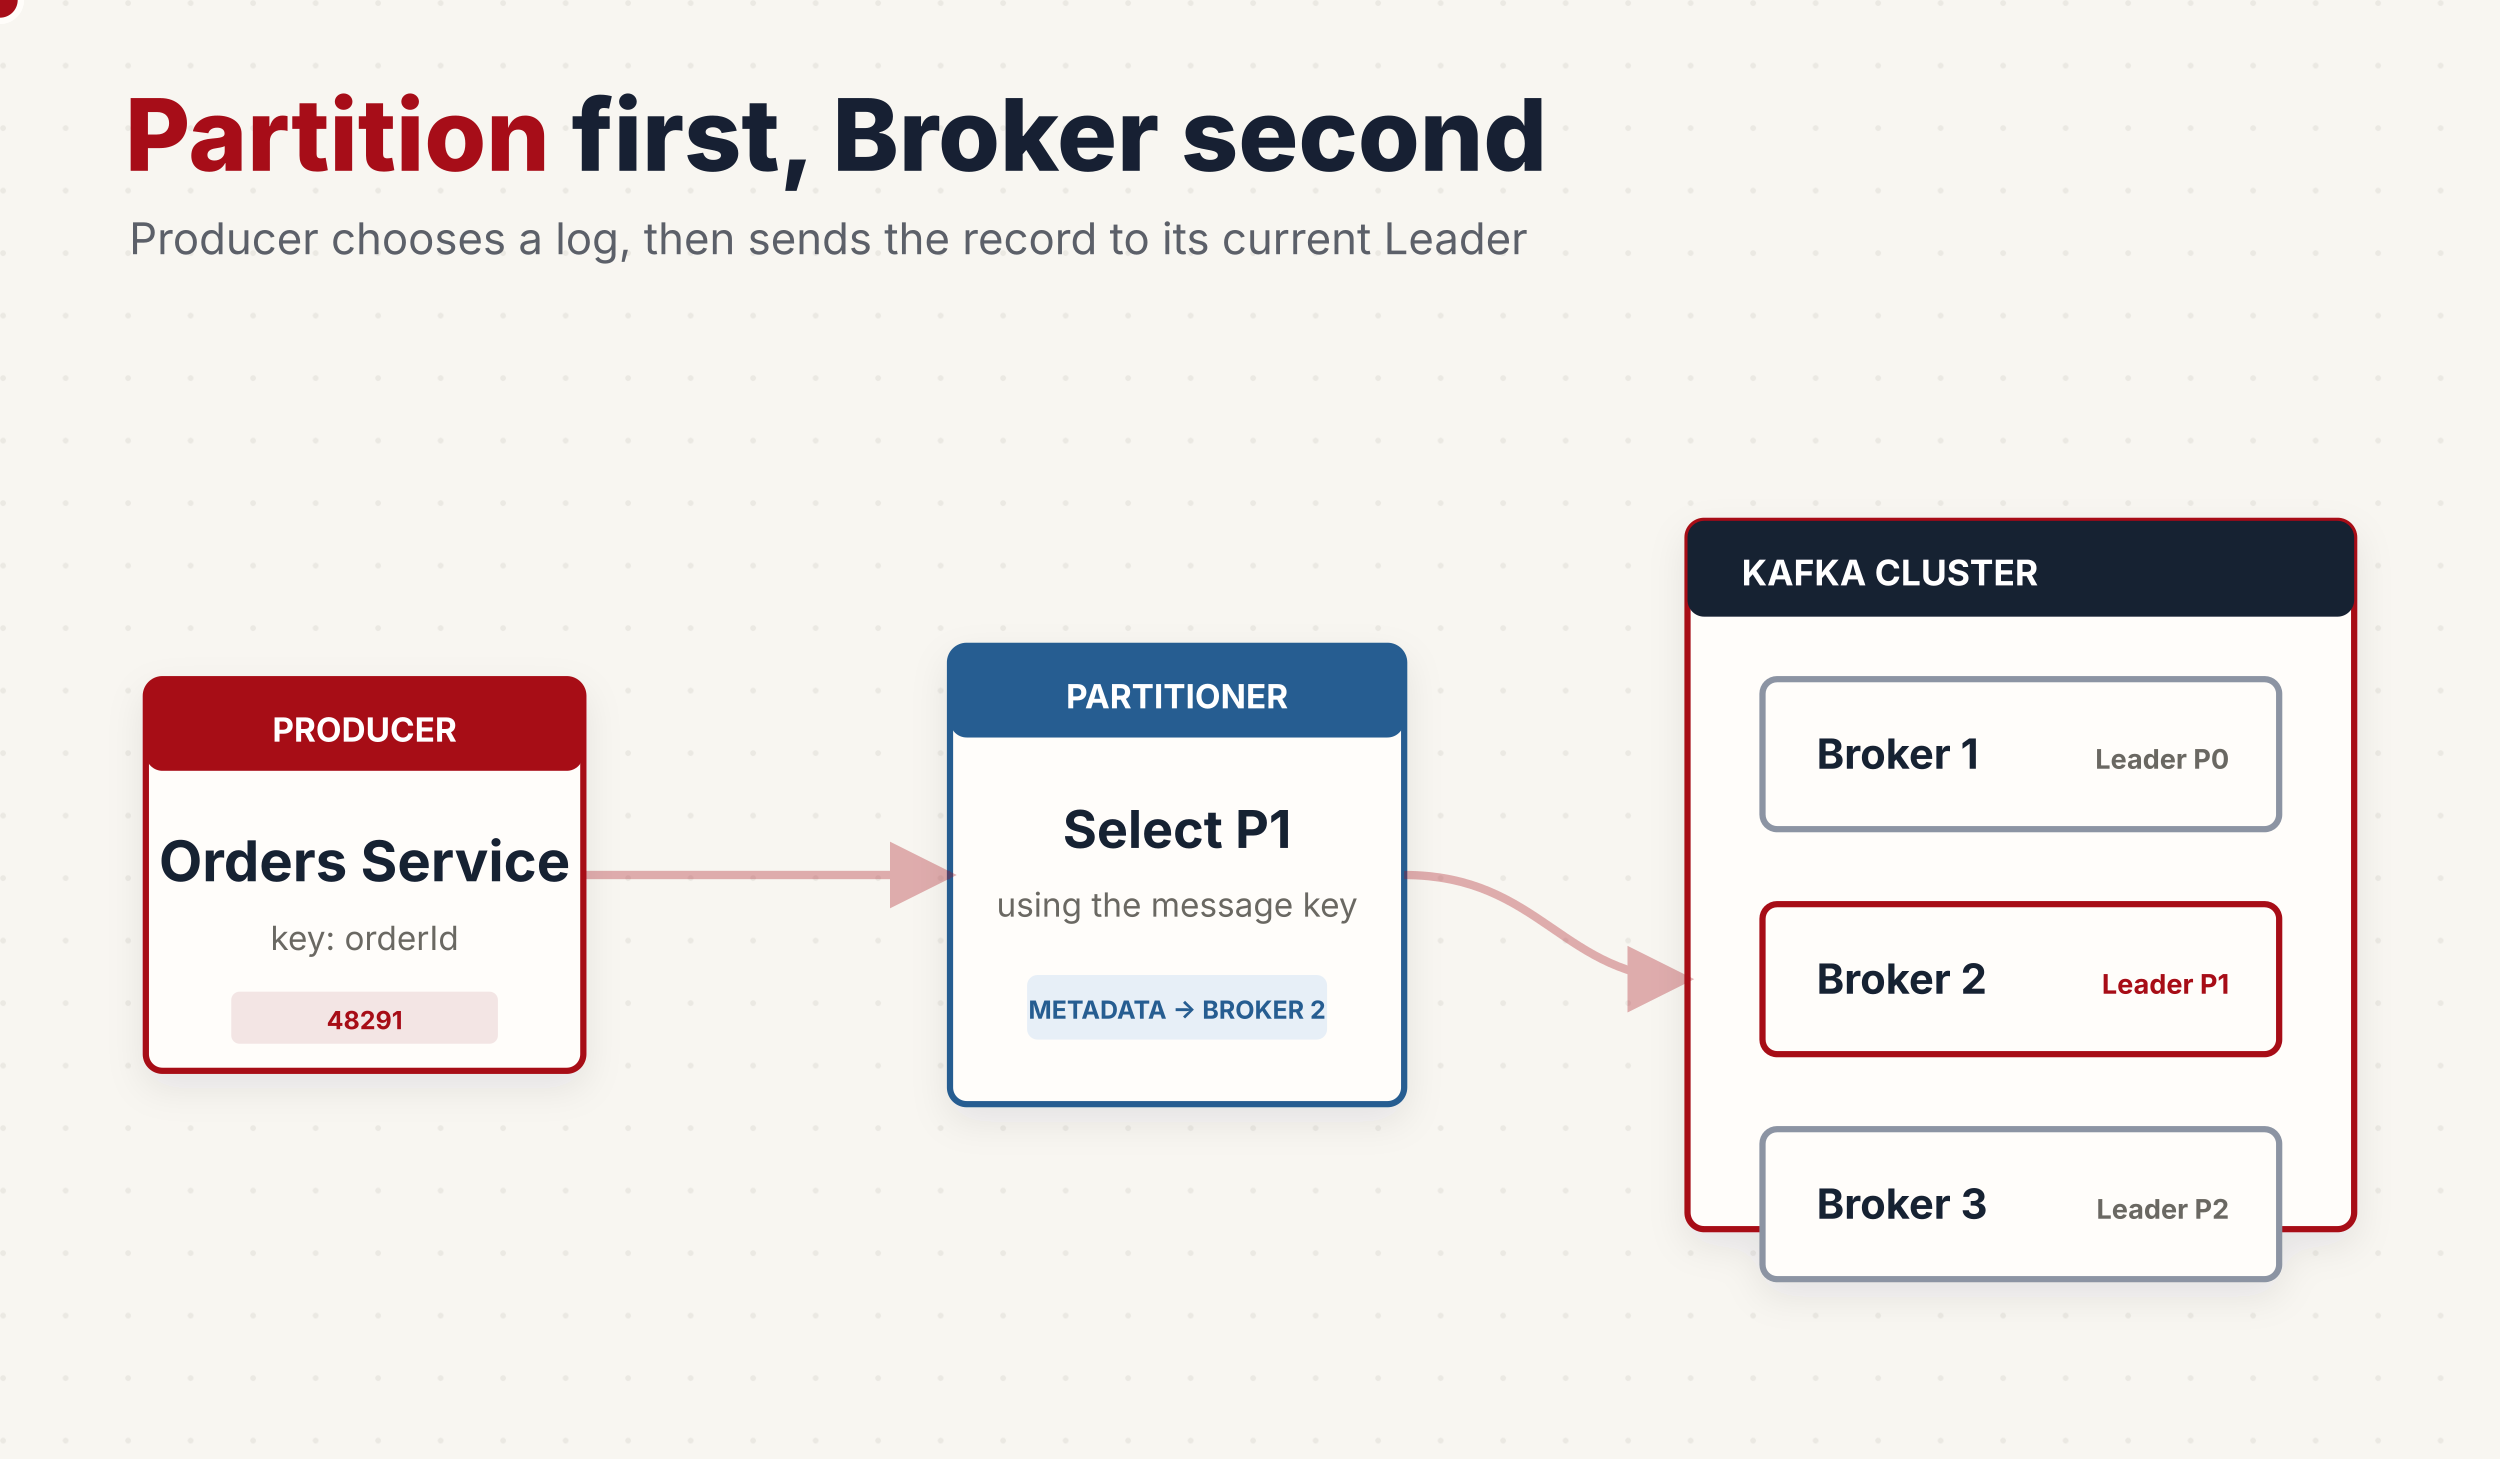
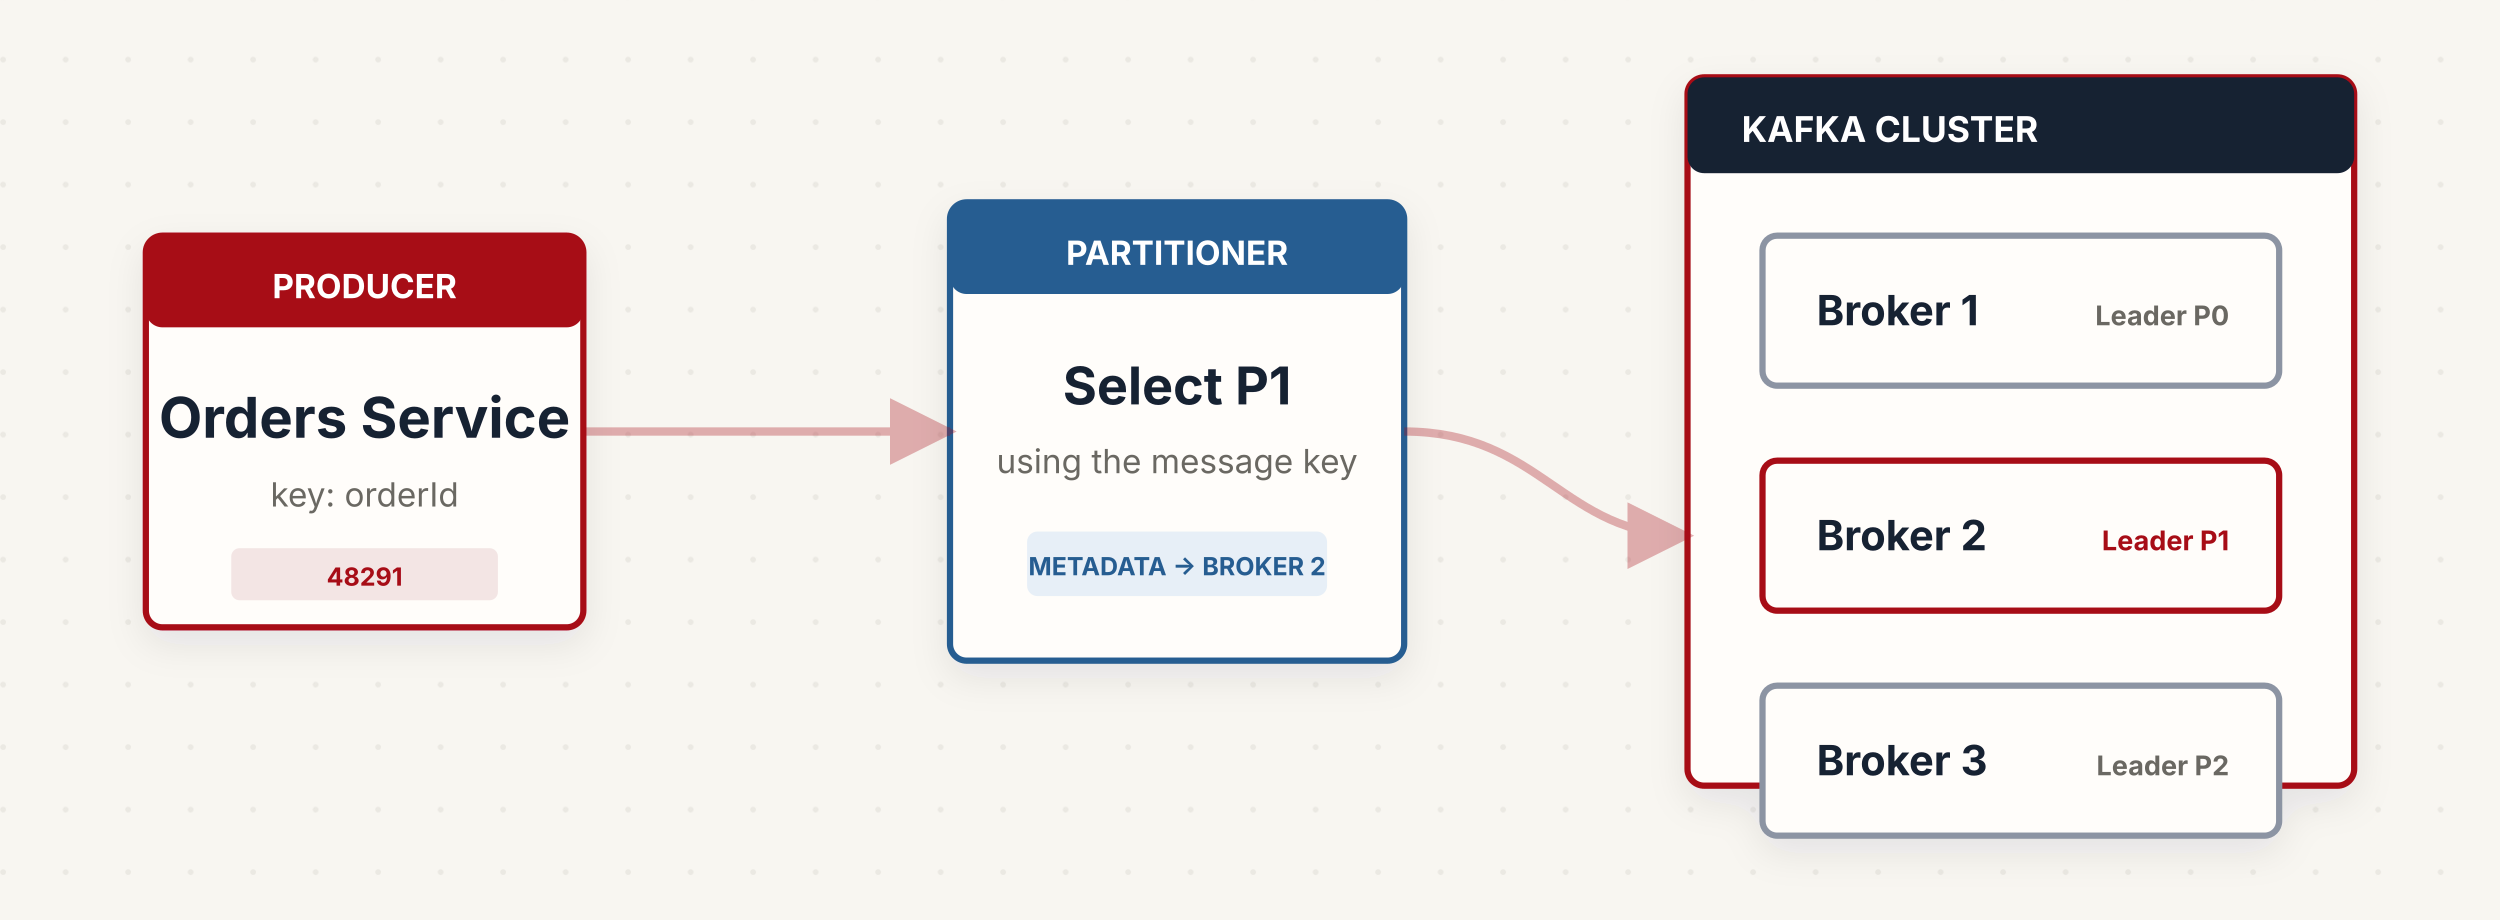
- <svg xmlns="http://www.w3.org/2000/svg" xmlns:xlink="http://www.w3.org/1999/xlink" width="960" height="560" viewBox="0 0 1200 700" role="img" aria-labelledby="title desc">
+ <svg xmlns="http://www.w3.org/2000/svg" xmlns:xlink="http://www.w3.org/1999/xlink" width="960" height="353" viewBox="0 213 1200 441" role="img" aria-labelledby="title desc">
  <defs>
    <pattern id="grid" width="30" height="30" patternUnits="userSpaceOnUse">
      <circle cx="1.5" cy="1.5" r="1.4" fill="#d9d6cf" opacity=".42" />
    </pattern>
    <filter id="shadow" x="-20%" y="-20%" width="140%" height="140%">
      <feDropShadow dx="0" dy="7" stdDeviation="9" flood-color="#172033" flood-opacity=".08" />
    </filter>
    <marker id="ar" viewBox="0 0 10 10" refX="9" refY="5" markerWidth="8" markerHeight="8" orient="auto">
      <path d="M0 0 10 5 0 10Z" fill="#a70d18" />
    </marker>
    <path id="route-a" d="M280 420H456" />
    <path id="route-b" d="M674 420 C740 420 750 470 810 470" />
  </defs>
  <rect width="1200" height="800" fill="#f8f6f1" />
  <rect width="1200" height="800" fill="url(#grid)" />
  <g font-family="Inter,ui-sans-serif,system-ui,-apple-system,'Segoe UI',sans-serif">
-     <text x="60" y="82" fill="#172033" font-size="48" font-weight="760">
-       <tspan fill="#a70d18">Partition</tspan> first, Broker second</text>
-     <text x="62" y="122" fill="#5c6069" font-size="21">Producer chooses a log, then sends the record to its current Leader</text>
    <g filter="url(#shadow)">
      <rect x="70" y="326" width="210" height="188" rx="8" fill="#fffdfa" stroke="#a70d18" stroke-width="3" />
      <rect x="70" y="326" width="210" height="44" rx="8" fill="#a70d18" />
      <text x="175" y="356" text-anchor="middle" fill="#fff" font-size="16" font-weight="750">PRODUCER</text>
      <text x="175" y="423" text-anchor="middle" fill="#172033" font-size="27" font-weight="730">Orders Service</text>
      <text x="175" y="456" text-anchor="middle" fill="#6a6862" font-size="16">key: orderId</text>
      <rect x="111" y="476" width="128" height="25" rx="4" fill="#f3e5e4" />
      <text x="175" y="494" text-anchor="middle" fill="#a70d18" font-size="12" font-weight="750">48291</text>
    </g>
    <g filter="url(#shadow)">
      <rect x="456" y="310" width="218" height="220" rx="8" fill="#fffdfa" stroke="#275d91" stroke-width="3" />
      <rect x="456" y="310" width="218" height="44" rx="8" fill="#275d91" />
      <text x="565" y="340" text-anchor="middle" fill="#fff" font-size="16" font-weight="750">PARTITIONER</text>
      <text x="565" y="407" text-anchor="middle" fill="#172033" font-size="25" font-weight="730">Select P1</text>
      <text x="565" y="440" text-anchor="middle" fill="#6a6862" font-size="16">using the message key</text>
      <rect x="493" y="468" width="144" height="31" rx="5" fill="#e7eff7" />
      <text x="565" y="489" text-anchor="middle" fill="#275d91" font-size="12" font-weight="750">METADATA → BROKER 2</text>
    </g>
    <g filter="url(#shadow)">
      <rect x="810" y="250" width="320" height="340" rx="8" fill="#fffdfa" stroke="#a70d18" stroke-width="3" />
      <rect x="810" y="250" width="320" height="46" rx="8" fill="#172033" />
      <text x="836" y="281" fill="#fff" font-size="17" font-weight="750">KAFKA CLUSTER</text>
      <g fill="#fffdfa" stroke-width="3">
        <rect x="846" y="326" width="248" height="72" rx="7" stroke="#8c94a3" />
        <rect x="846" y="434" width="248" height="72" rx="7" stroke="#a70d18" />
        <rect x="846" y="542" width="248" height="72" rx="7" stroke="#8c94a3" />
      </g>
      <g fill="#172033" font-size="20" font-weight="700">
        <text x="872" y="369">Broker 1</text>
        <text x="872" y="477">Broker 2</text>
        <text x="872" y="585">Broker 3</text>
      </g>
      <g font-size="13" font-weight="750" text-anchor="end">
        <text x="1070" y="369" fill="#6a6862">Leader P0</text>
        <text x="1070" y="477" fill="#a70d18">Leader P1</text>
        <text x="1070" y="585" fill="#6a6862">Leader P2</text>
      </g>
    </g>
    <use xlink:href="#route-a" fill="none" stroke="#a70d18" stroke-width="4" marker-end="url(#ar)" opacity=".32" />
    <use xlink:href="#route-b" fill="none" stroke="#a70d18" stroke-width="4" marker-end="url(#ar)" opacity=".32" />
    <g fill="#a70d18" stroke="#fffdfa" stroke-width="3">
      <circle r="10">
        <animateMotion dur="6s" begin="0s" repeatCount="indefinite">
          <mpath xlink:href="#route-a" />
        </animateMotion>
      </circle>
      <circle r="10">
        <animateMotion dur="6s" begin="-3s" repeatCount="indefinite">
          <mpath xlink:href="#route-b" />
        </animateMotion>
      </circle>
    </g>
  </g>
</svg>
